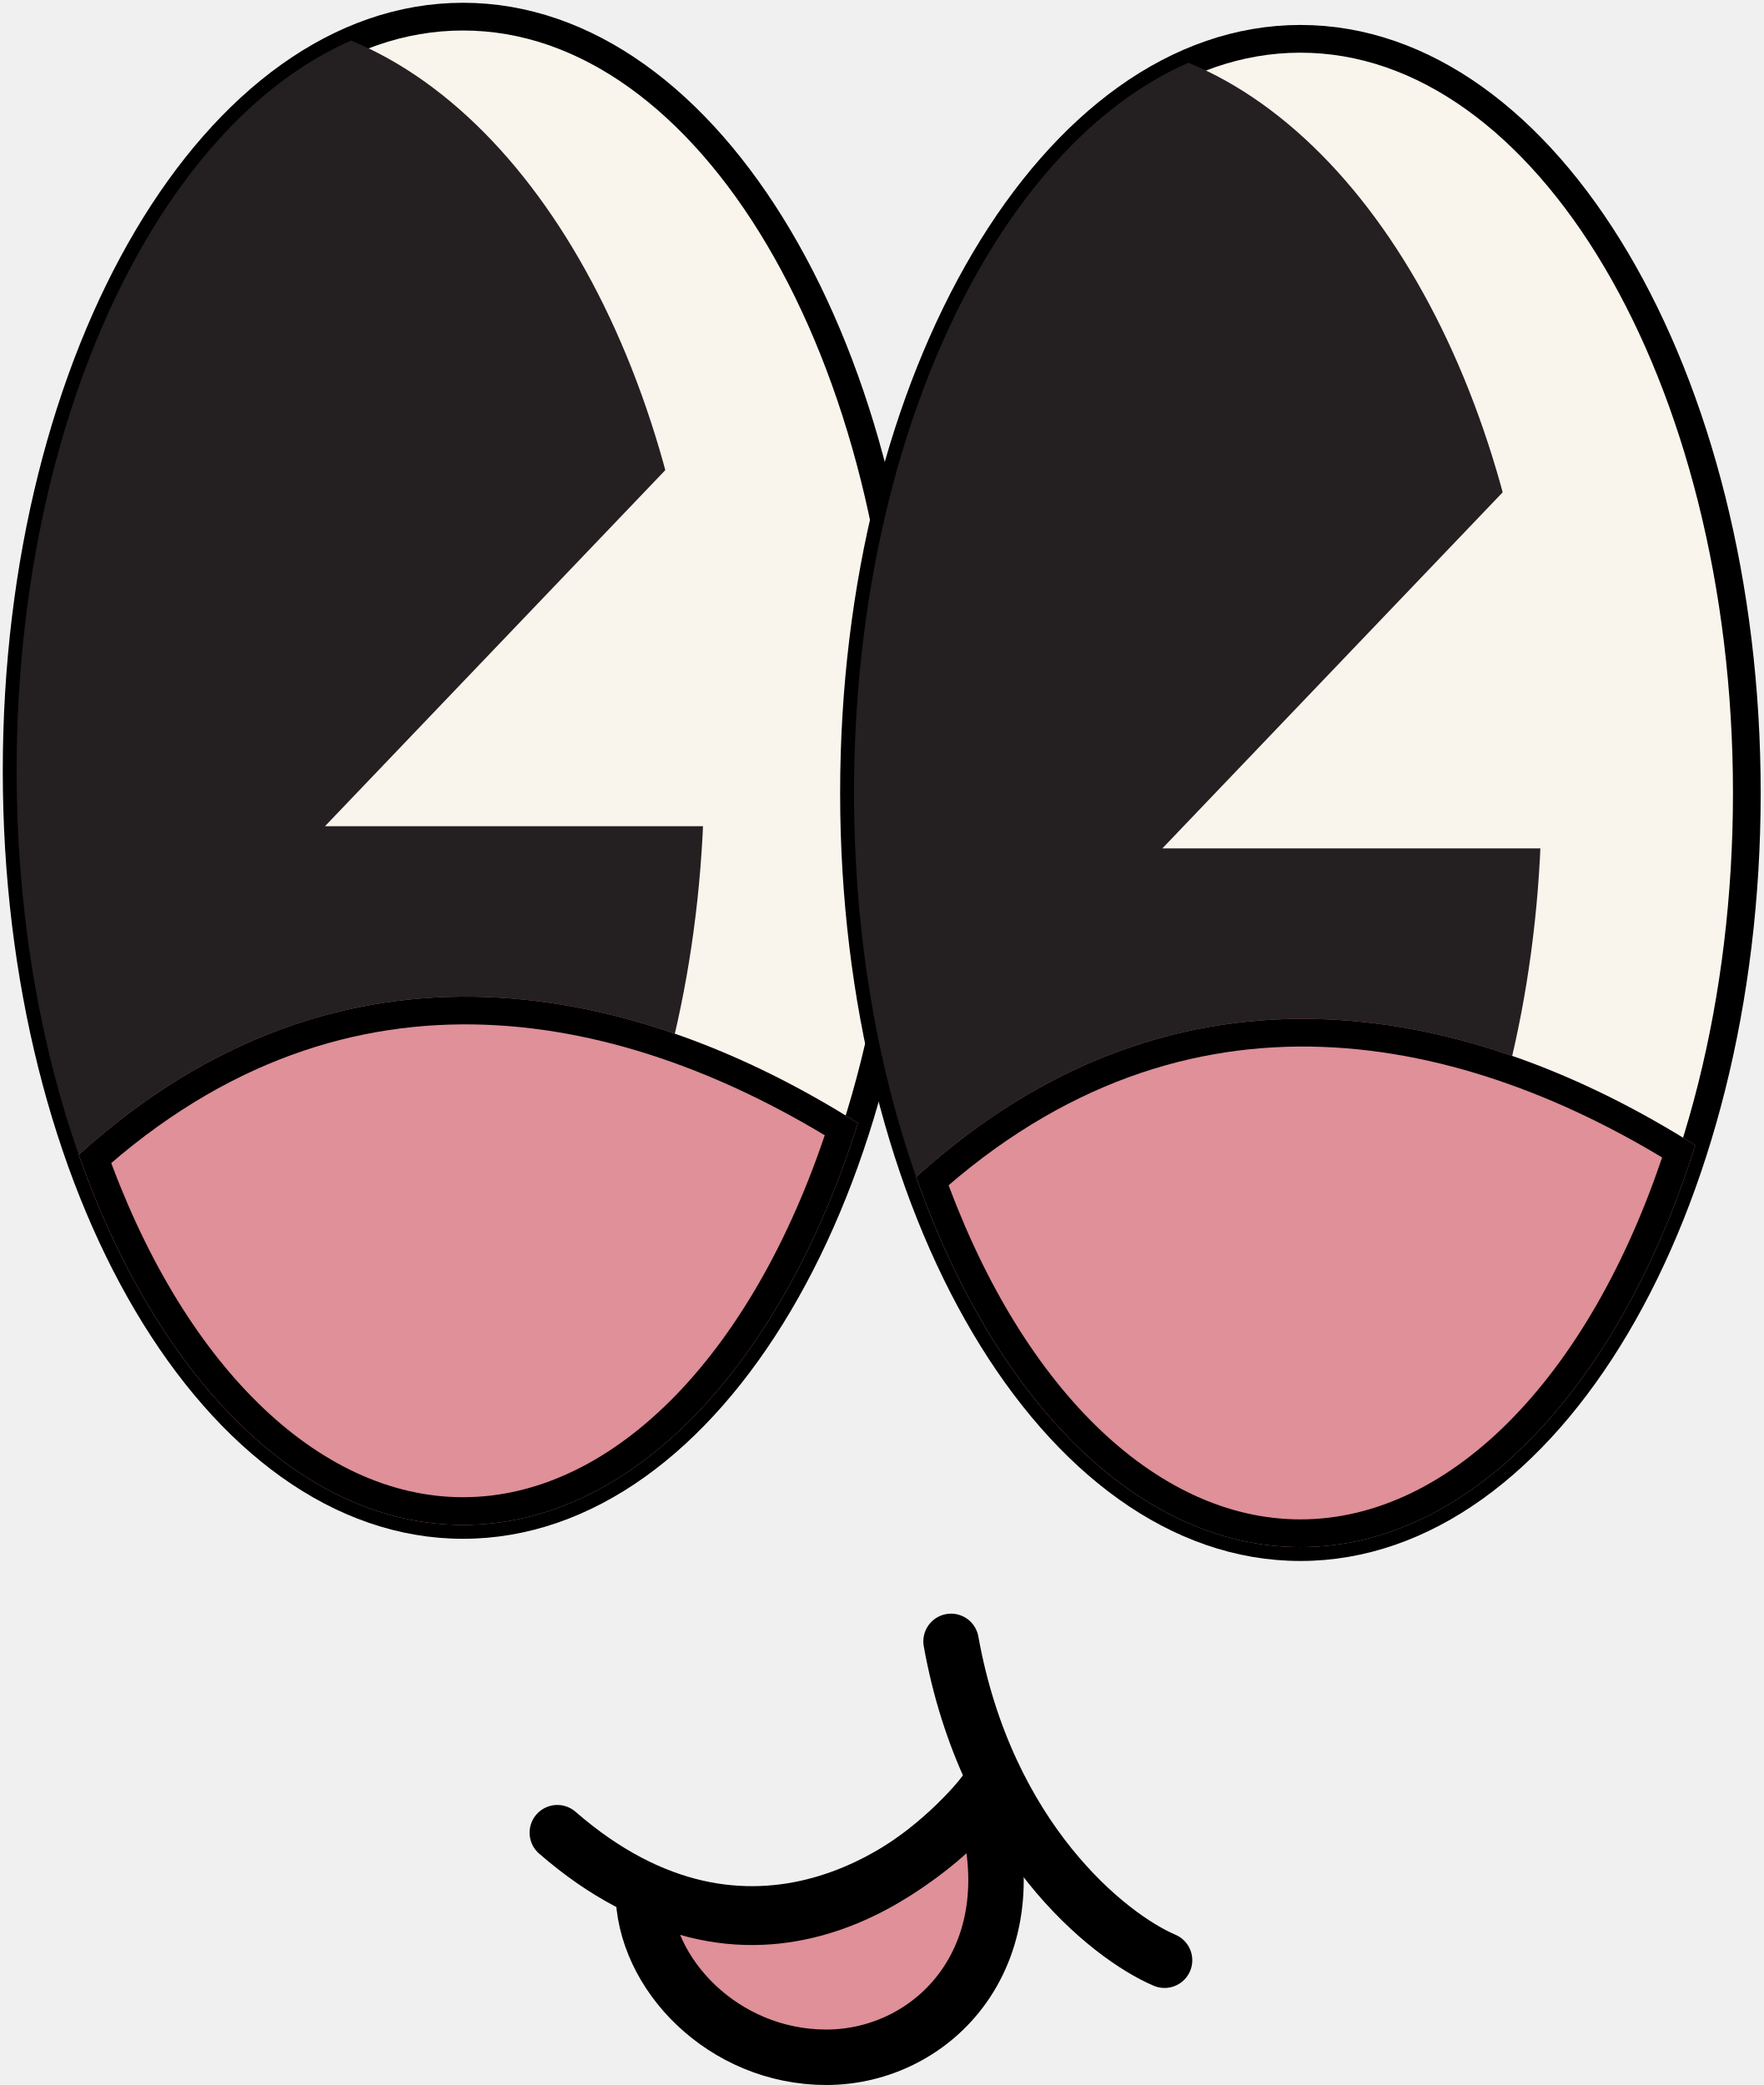
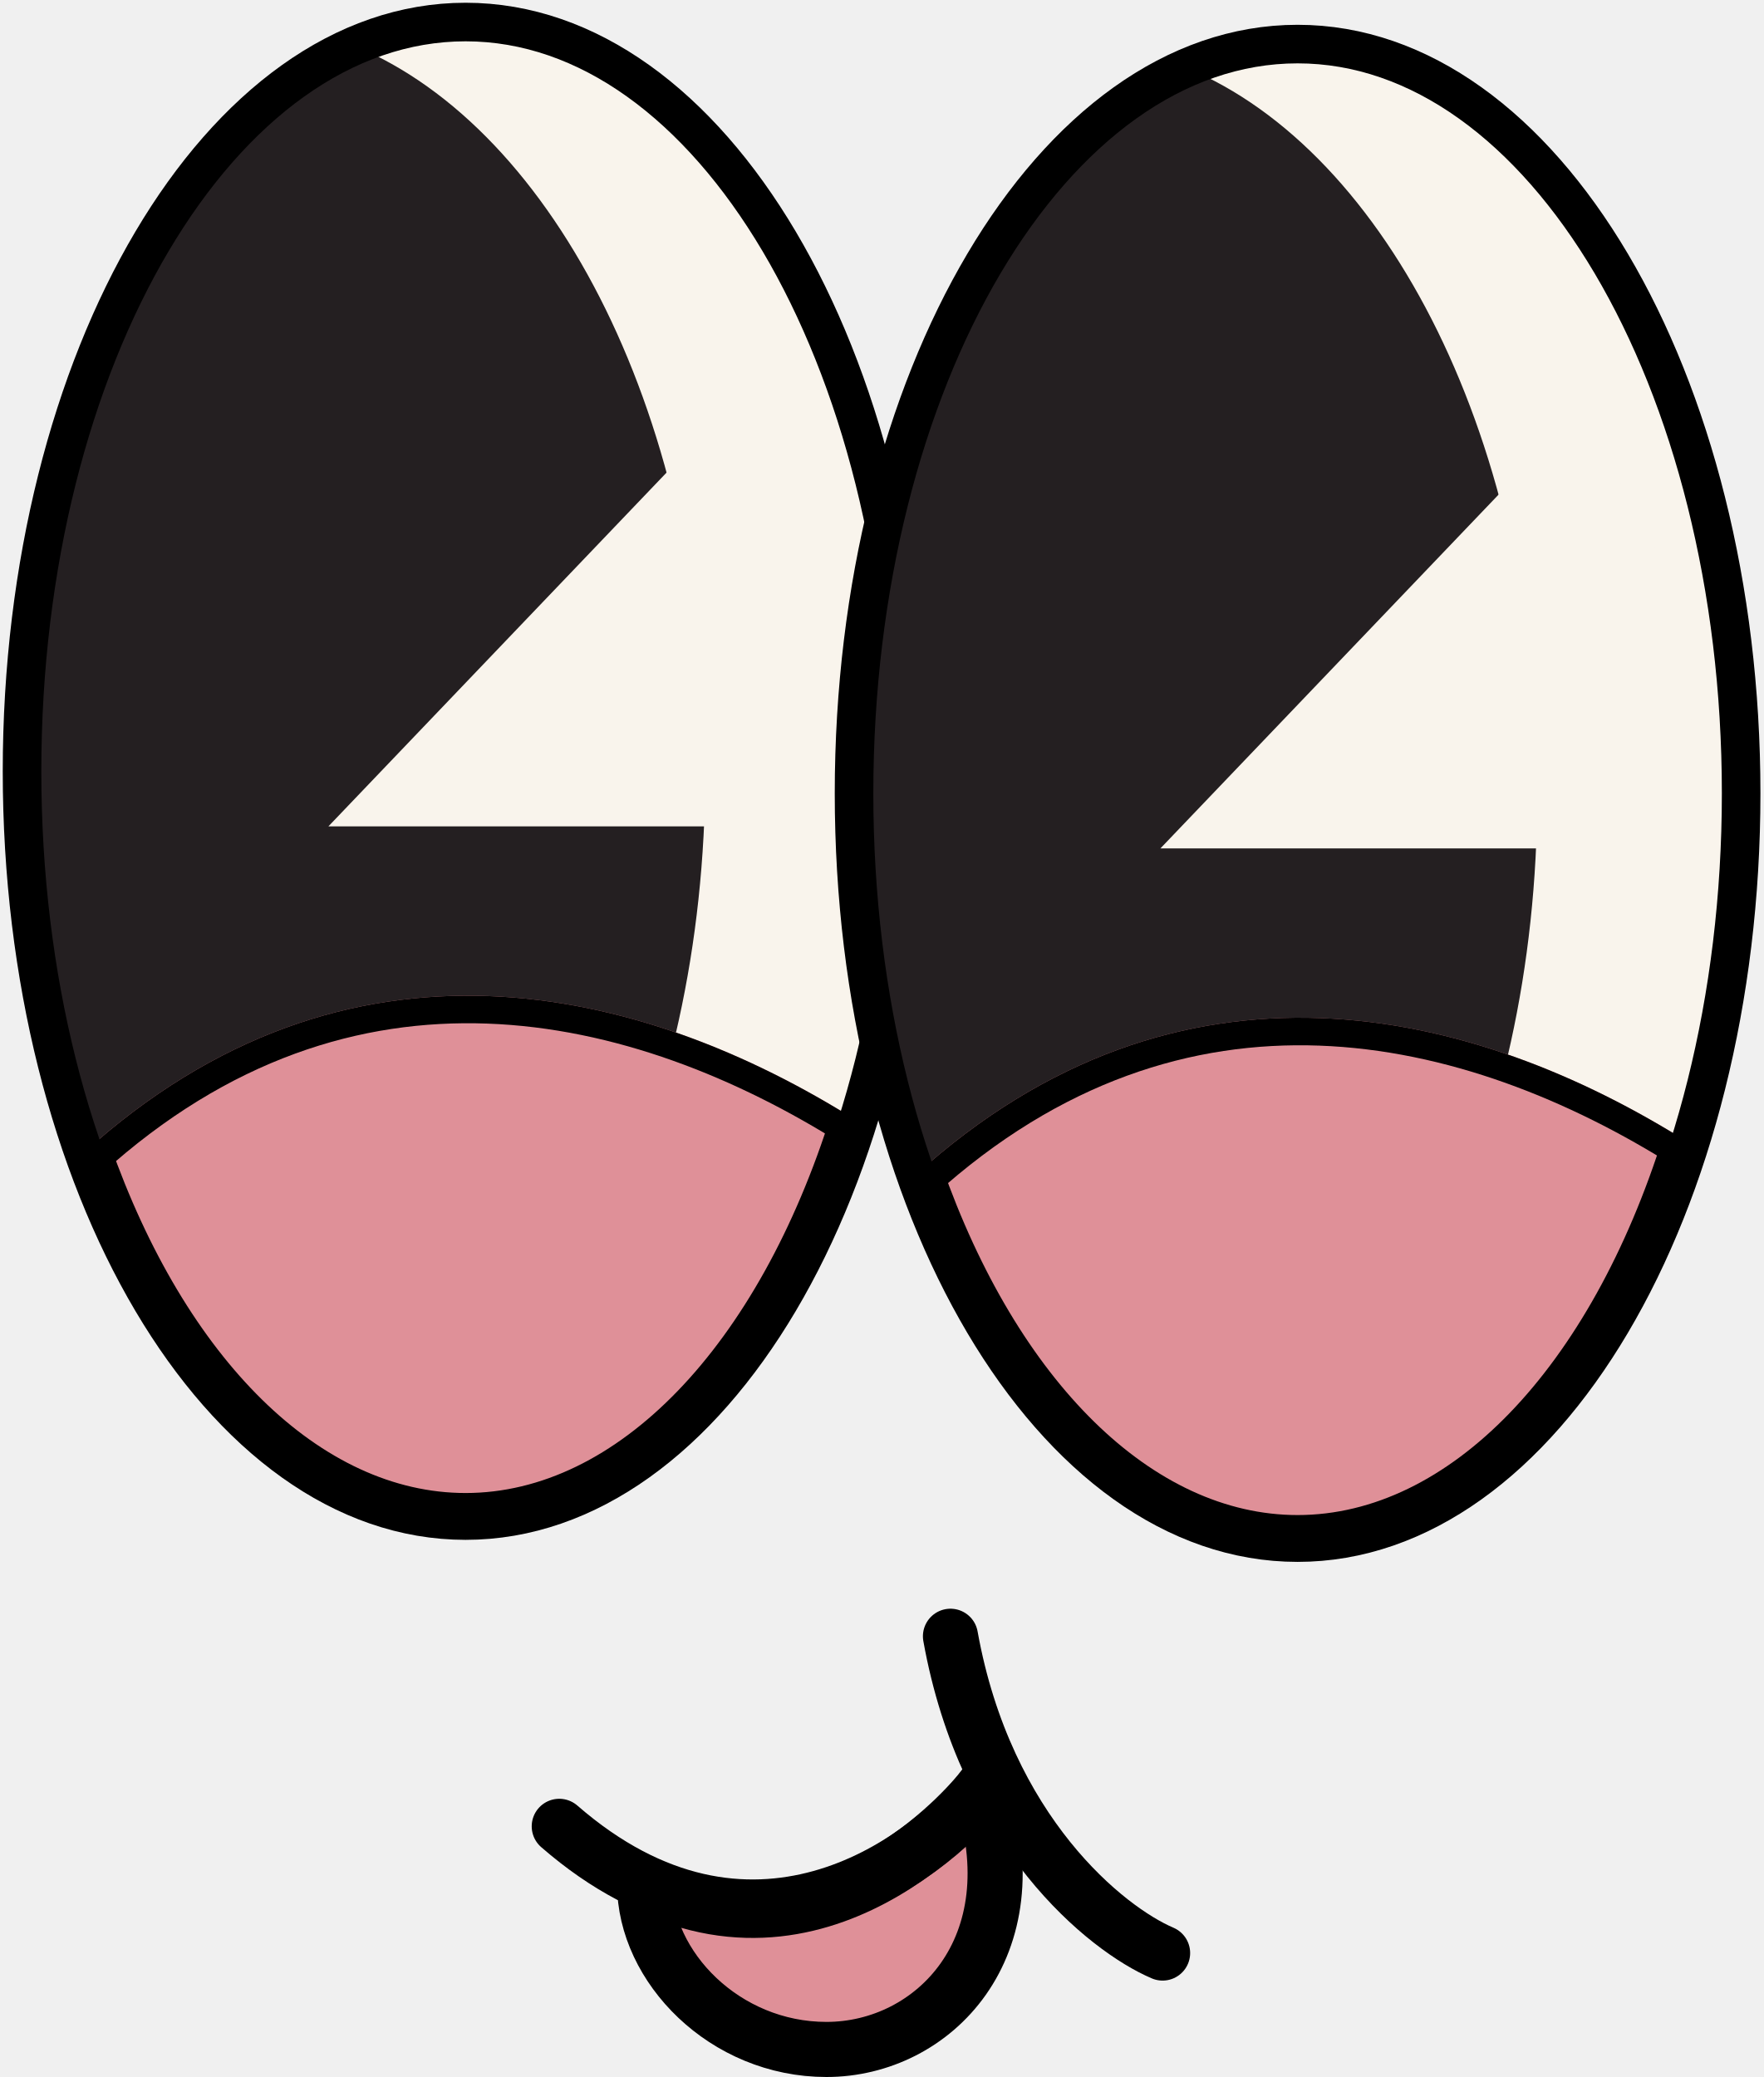
- <svg xmlns="http://www.w3.org/2000/svg" width="318" height="376" viewBox="0 0 318 376" fill="none">
-   <path d="M115.995 341C150.495 358 177 324 177 324C186.501 352.5 168.411 371 148.995 371C130.495 371 115.995 356 115.995 341Z" fill="#DF9098" stroke="black" stroke-width="10" />
-   <path d="M177.5 323.5C166.833 337.333 135 360.5 100.5 330.5" stroke="black" stroke-width="10" stroke-linecap="round" stroke-linejoin="round" />
-   <path d="M210 353.5C199.833 349.167 177.9 331.6 171.5 296" stroke="black" stroke-width="10" stroke-linecap="round" stroke-linejoin="round" />
-   <ellipse cx="80.5" cy="136" rx="80.5" ry="136" transform="matrix(-1 0 0 1 164 3)" fill="#F9F4EC" stroke="black" stroke-width="5" />
-   <path fill-rule="evenodd" clip-rule="evenodd" d="M63.314 270.689C28.625 255.556 3 202.334 3 139C3 75.666 28.625 22.444 63.314 7.311C99.943 22.444 127 75.666 127 139C127 202.334 99.943 255.556 63.314 270.689Z" fill="#241F21" />
+ <svg xmlns="http://www.w3.org/2000/svg" width="320" height="377" viewBox="0 0 320 377" fill="none">
+   <path d="M116.995 342C151.495 359 178 325 178 325C187.501 353.5 169.411 372 149.995 372C131.495 372 116.995 357 116.995 342Z" fill="#DF9098" stroke="black" stroke-width="10" />
+   <path d="M178.5 324.5C167.833 338.333 136 361.5 101.5 331.5" stroke="black" stroke-width="10" stroke-linecap="round" stroke-linejoin="round" />
+   <path d="M211 354.5C200.833 350.167 178.9 332.6 172.5 297" stroke="black" stroke-width="10" stroke-linecap="round" stroke-linejoin="round" />
+   <ellipse cx="80.5" cy="136" rx="80.5" ry="136" transform="matrix(-1 0 0 1 165 4)" fill="#F9F4EC" stroke="black" stroke-width="5" />
+   <path fill-rule="evenodd" clip-rule="evenodd" d="M64.314 271.689C29.625 256.556 4 203.333 4 140C4 76.666 29.625 23.444 64.314 8.311C100.943 23.444 128 76.666 128 140C128 203.333 100.943 256.556 64.314 271.689Z" fill="#241F21" />
  <mask id="path-6-inside-1_160_74" fill="white">
-     <path fill-rule="evenodd" clip-rule="evenodd" d="M14.2 208.242C28.22 248.207 54.008 275 83.5 275C114.374 275 141.188 245.637 154.692 202.539C115.23 177.598 62.057 164.93 14.2 208.242Z" />
+     <path fill-rule="evenodd" clip-rule="evenodd" d="M15.2 209.242C29.22 249.207 55.008 276 84.5 276C115.374 276 142.188 246.637 155.692 203.539C116.23 178.598 63.057 165.93 15.2 209.242Z" />
  </mask>
-   <path fill-rule="evenodd" clip-rule="evenodd" d="M14.2 208.242C28.22 248.207 54.008 275 83.5 275C114.374 275 141.188 245.637 154.692 202.539C115.23 177.598 62.057 164.93 14.2 208.242Z" fill="#DF9098" />
-   <path d="M14.2 208.242L9.482 209.897L8.382 206.763L10.845 204.535L14.2 208.242ZM154.692 202.539L157.364 198.312L160.613 200.366L159.464 204.034L154.692 202.539ZM18.918 206.587C32.717 245.92 57.289 270 83.5 270V280C50.726 280 23.723 250.493 9.482 209.897L18.918 206.587ZM83.5 270C110.945 270 136.6 243.555 149.921 201.044L159.464 204.034C145.776 247.718 117.802 280 83.5 280V270ZM10.845 204.535C35.733 182.01 62.257 173.881 87.774 174.799C113.136 175.711 137.151 185.538 157.364 198.312L152.021 206.765C132.771 194.599 110.47 185.622 87.415 184.792C64.515 183.969 40.524 191.162 17.555 211.949L10.845 204.535Z" fill="black" mask="url(#path-6-inside-1_160_74)" />
-   <path d="M151.598 149C163.099 108 142.431 84 134.098 70L58.598 149H151.598Z" fill="#F9F4EC" />
-   <ellipse cx="80.5" cy="136" rx="80.5" ry="136" transform="matrix(-1 0 0 1 315 7)" fill="#F9F4EC" stroke="black" stroke-width="5" />
-   <path fill-rule="evenodd" clip-rule="evenodd" d="M214.314 274.689C179.625 259.556 154 206.334 154 143C154 79.666 179.625 26.444 214.314 11.311C250.943 26.444 278 79.666 278 143C278 206.334 250.943 259.556 214.314 274.689Z" fill="#241F21" />
-   <mask id="path-11-inside-2_160_74" fill="white">
-     <path fill-rule="evenodd" clip-rule="evenodd" d="M165.2 212.242C179.22 252.207 205.008 279 234.5 279C265.374 279 292.188 249.637 305.692 206.539C266.23 181.598 213.057 168.93 165.2 212.242Z" />
+   <path fill-rule="evenodd" clip-rule="evenodd" d="M15.2 209.242C29.22 249.207 55.008 276 84.5 276C115.374 276 142.188 246.637 155.692 203.539C116.23 178.598 63.057 165.93 15.2 209.242Z" fill="#DF9098" />
+   <path d="M15.2 209.242L10.482 210.897L9.382 207.763L11.845 205.535L15.2 209.242ZM155.692 203.539L158.364 199.312L161.613 201.365L160.464 205.034L155.692 203.539ZM19.918 207.587C33.717 246.92 58.289 271 84.5 271V281C51.726 281 24.723 251.493 10.482 210.897L19.918 207.587ZM84.5 271C111.945 271 137.6 244.555 150.921 202.044L160.464 205.034C146.776 248.718 118.802 281 84.5 281V271ZM11.845 205.535C36.733 183.01 63.257 174.881 88.774 175.799C114.136 176.711 138.151 186.538 158.364 199.312L153.021 207.765C133.771 195.599 111.47 186.622 88.415 185.792C65.515 184.969 41.524 192.162 18.555 212.949L11.845 205.535Z" fill="black" mask="url(#path-6-inside-1_160_74)" />
+   <path d="M152.598 150C164.099 109 143.431 85 135.098 71L59.598 150H152.598Z" fill="#F9F4EC" />
+   <ellipse cx="80.5" cy="136" rx="80.5" ry="136" transform="matrix(-1 0 0 1 165 4)" stroke="black" stroke-width="7" />
+   <ellipse cx="80.5" cy="136" rx="80.5" ry="136" transform="matrix(-1 0 0 1 316 8)" fill="#F9F4EC" stroke="black" stroke-width="5" />
+   <path fill-rule="evenodd" clip-rule="evenodd" d="M215.314 275.689C180.625 260.556 155 207.333 155 144C155 80.666 180.625 27.444 215.314 12.311C251.943 27.444 279 80.666 279 144C279 207.333 251.943 260.556 215.314 275.689Z" fill="#241F21" />
+   <mask id="path-12-inside-2_160_74" fill="white">
+     <path fill-rule="evenodd" clip-rule="evenodd" d="M166.2 213.242C180.22 253.207 206.008 280 235.5 280C266.374 280 293.188 250.637 306.692 207.539C267.23 182.598 214.057 169.93 166.2 213.242Z" />
  </mask>
-   <path fill-rule="evenodd" clip-rule="evenodd" d="M165.2 212.242C179.22 252.207 205.008 279 234.5 279C265.374 279 292.188 249.637 305.692 206.539C266.23 181.598 213.057 168.93 165.2 212.242Z" fill="#DF9098" />
-   <path d="M165.2 212.242L160.482 213.897L159.382 210.763L161.845 208.535L165.2 212.242ZM305.692 206.539L308.364 202.312L311.613 204.366L310.464 208.034L305.692 206.539ZM169.918 210.587C183.717 249.92 208.289 274 234.5 274V284C201.726 284 174.723 254.493 160.482 213.897L169.918 210.587ZM234.5 274C261.945 274 287.6 247.555 300.921 205.044L310.464 208.034C296.776 251.718 268.802 284 234.5 284V274ZM161.845 208.535C186.733 186.01 213.257 177.881 238.774 178.799C264.136 179.711 288.151 189.538 308.364 202.312L303.021 210.765C283.771 198.599 261.47 189.622 238.415 188.792C215.515 187.969 191.524 195.162 168.555 215.949L161.845 208.535Z" fill="black" mask="url(#path-11-inside-2_160_74)" />
-   <path d="M302.598 153C314.099 112 293.431 88 285.098 74L209.598 153H302.598Z" fill="#F9F4EC" />
+   <path fill-rule="evenodd" clip-rule="evenodd" d="M166.2 213.242C180.22 253.207 206.008 280 235.5 280C266.374 280 293.188 250.637 306.692 207.539C267.23 182.598 214.057 169.93 166.2 213.242Z" fill="#DF9098" />
+   <path d="M166.2 213.242L161.482 214.897L160.382 211.763L162.845 209.535L166.2 213.242ZM306.692 207.539L309.364 203.312L312.613 205.365L311.464 209.034L306.692 207.539ZM170.918 211.587C184.717 250.92 209.289 275 235.5 275V285C202.726 285 175.723 255.493 161.482 214.897L170.918 211.587ZM235.5 275C262.945 275 288.6 248.555 301.921 206.044L311.464 209.034C297.776 252.718 269.802 285 235.5 285V275ZM162.845 209.535C187.733 187.01 214.257 178.881 239.774 179.799C265.136 180.711 289.151 190.538 309.364 203.312L304.021 211.765C284.771 199.599 262.47 190.622 239.415 189.792C216.515 188.969 192.524 196.162 169.555 216.949L162.845 209.535Z" fill="black" mask="url(#path-12-inside-2_160_74)" />
+   <path d="M303.598 154C315.099 113 294.431 89 286.098 75L210.598 154H303.598Z" fill="#F9F4EC" />
+   <ellipse cx="80.5" cy="136" rx="80.5" ry="136" transform="matrix(-1 0 0 1 316 8)" stroke="black" stroke-width="7" />
</svg>
